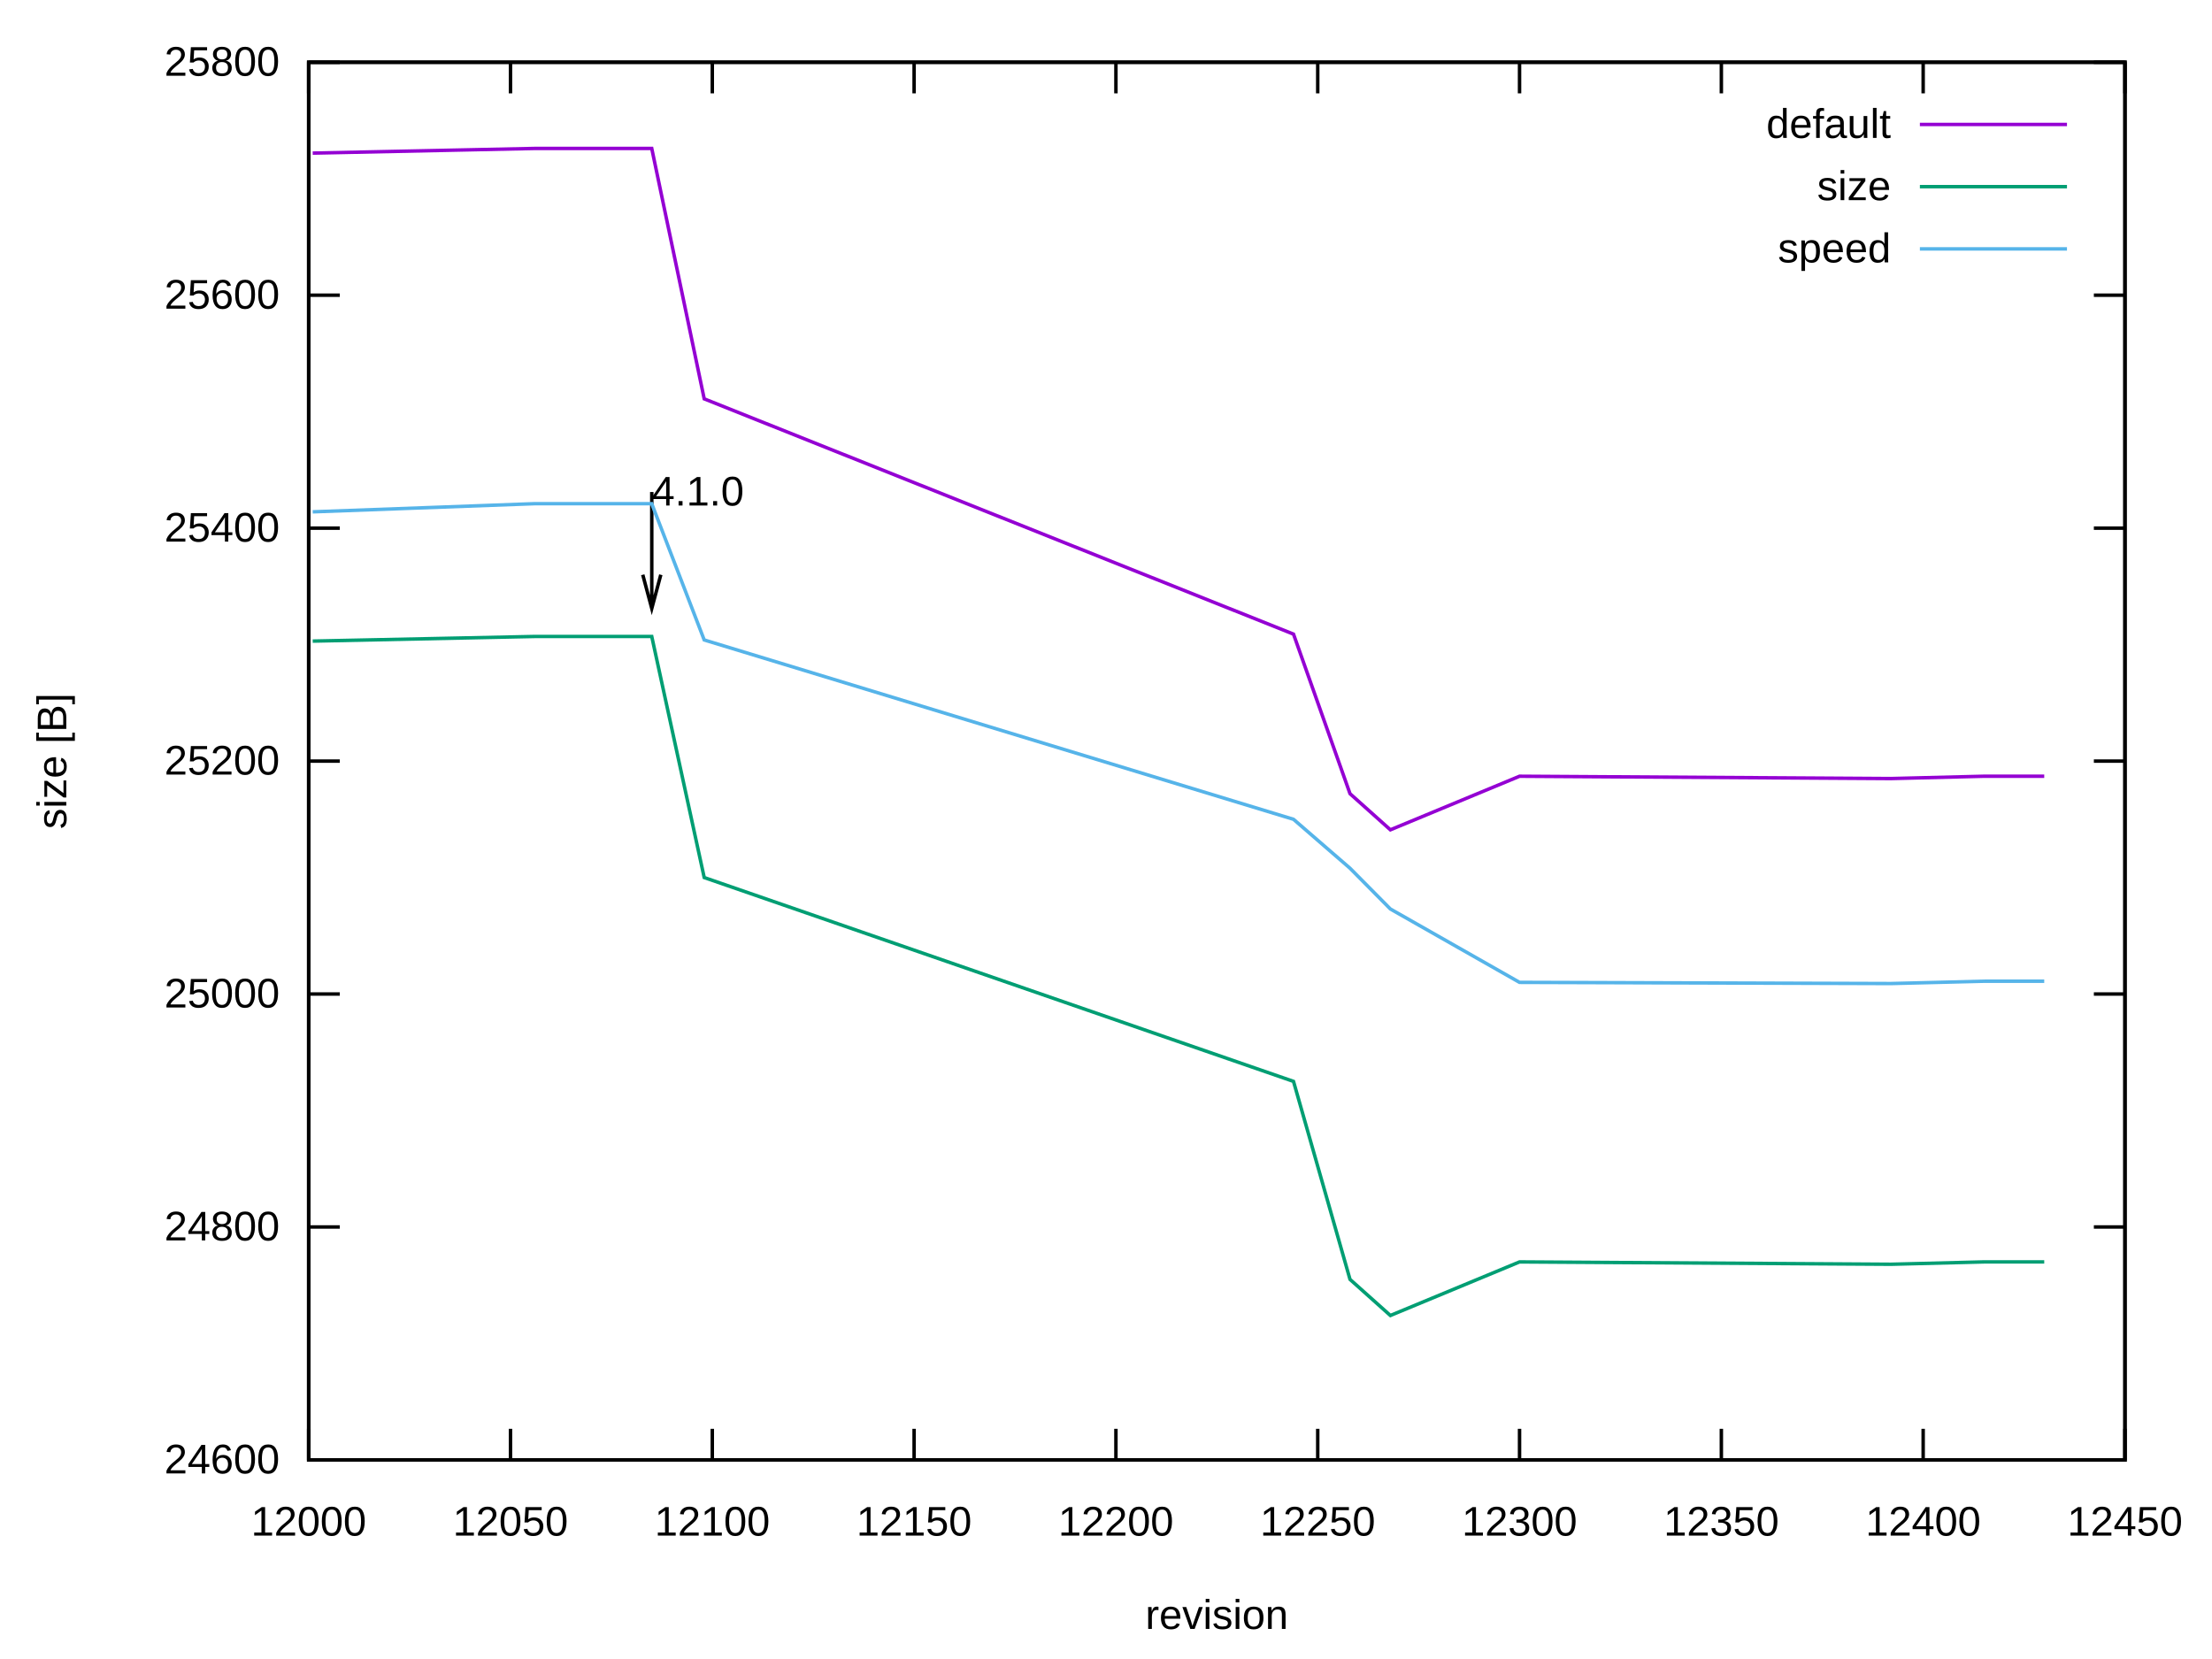
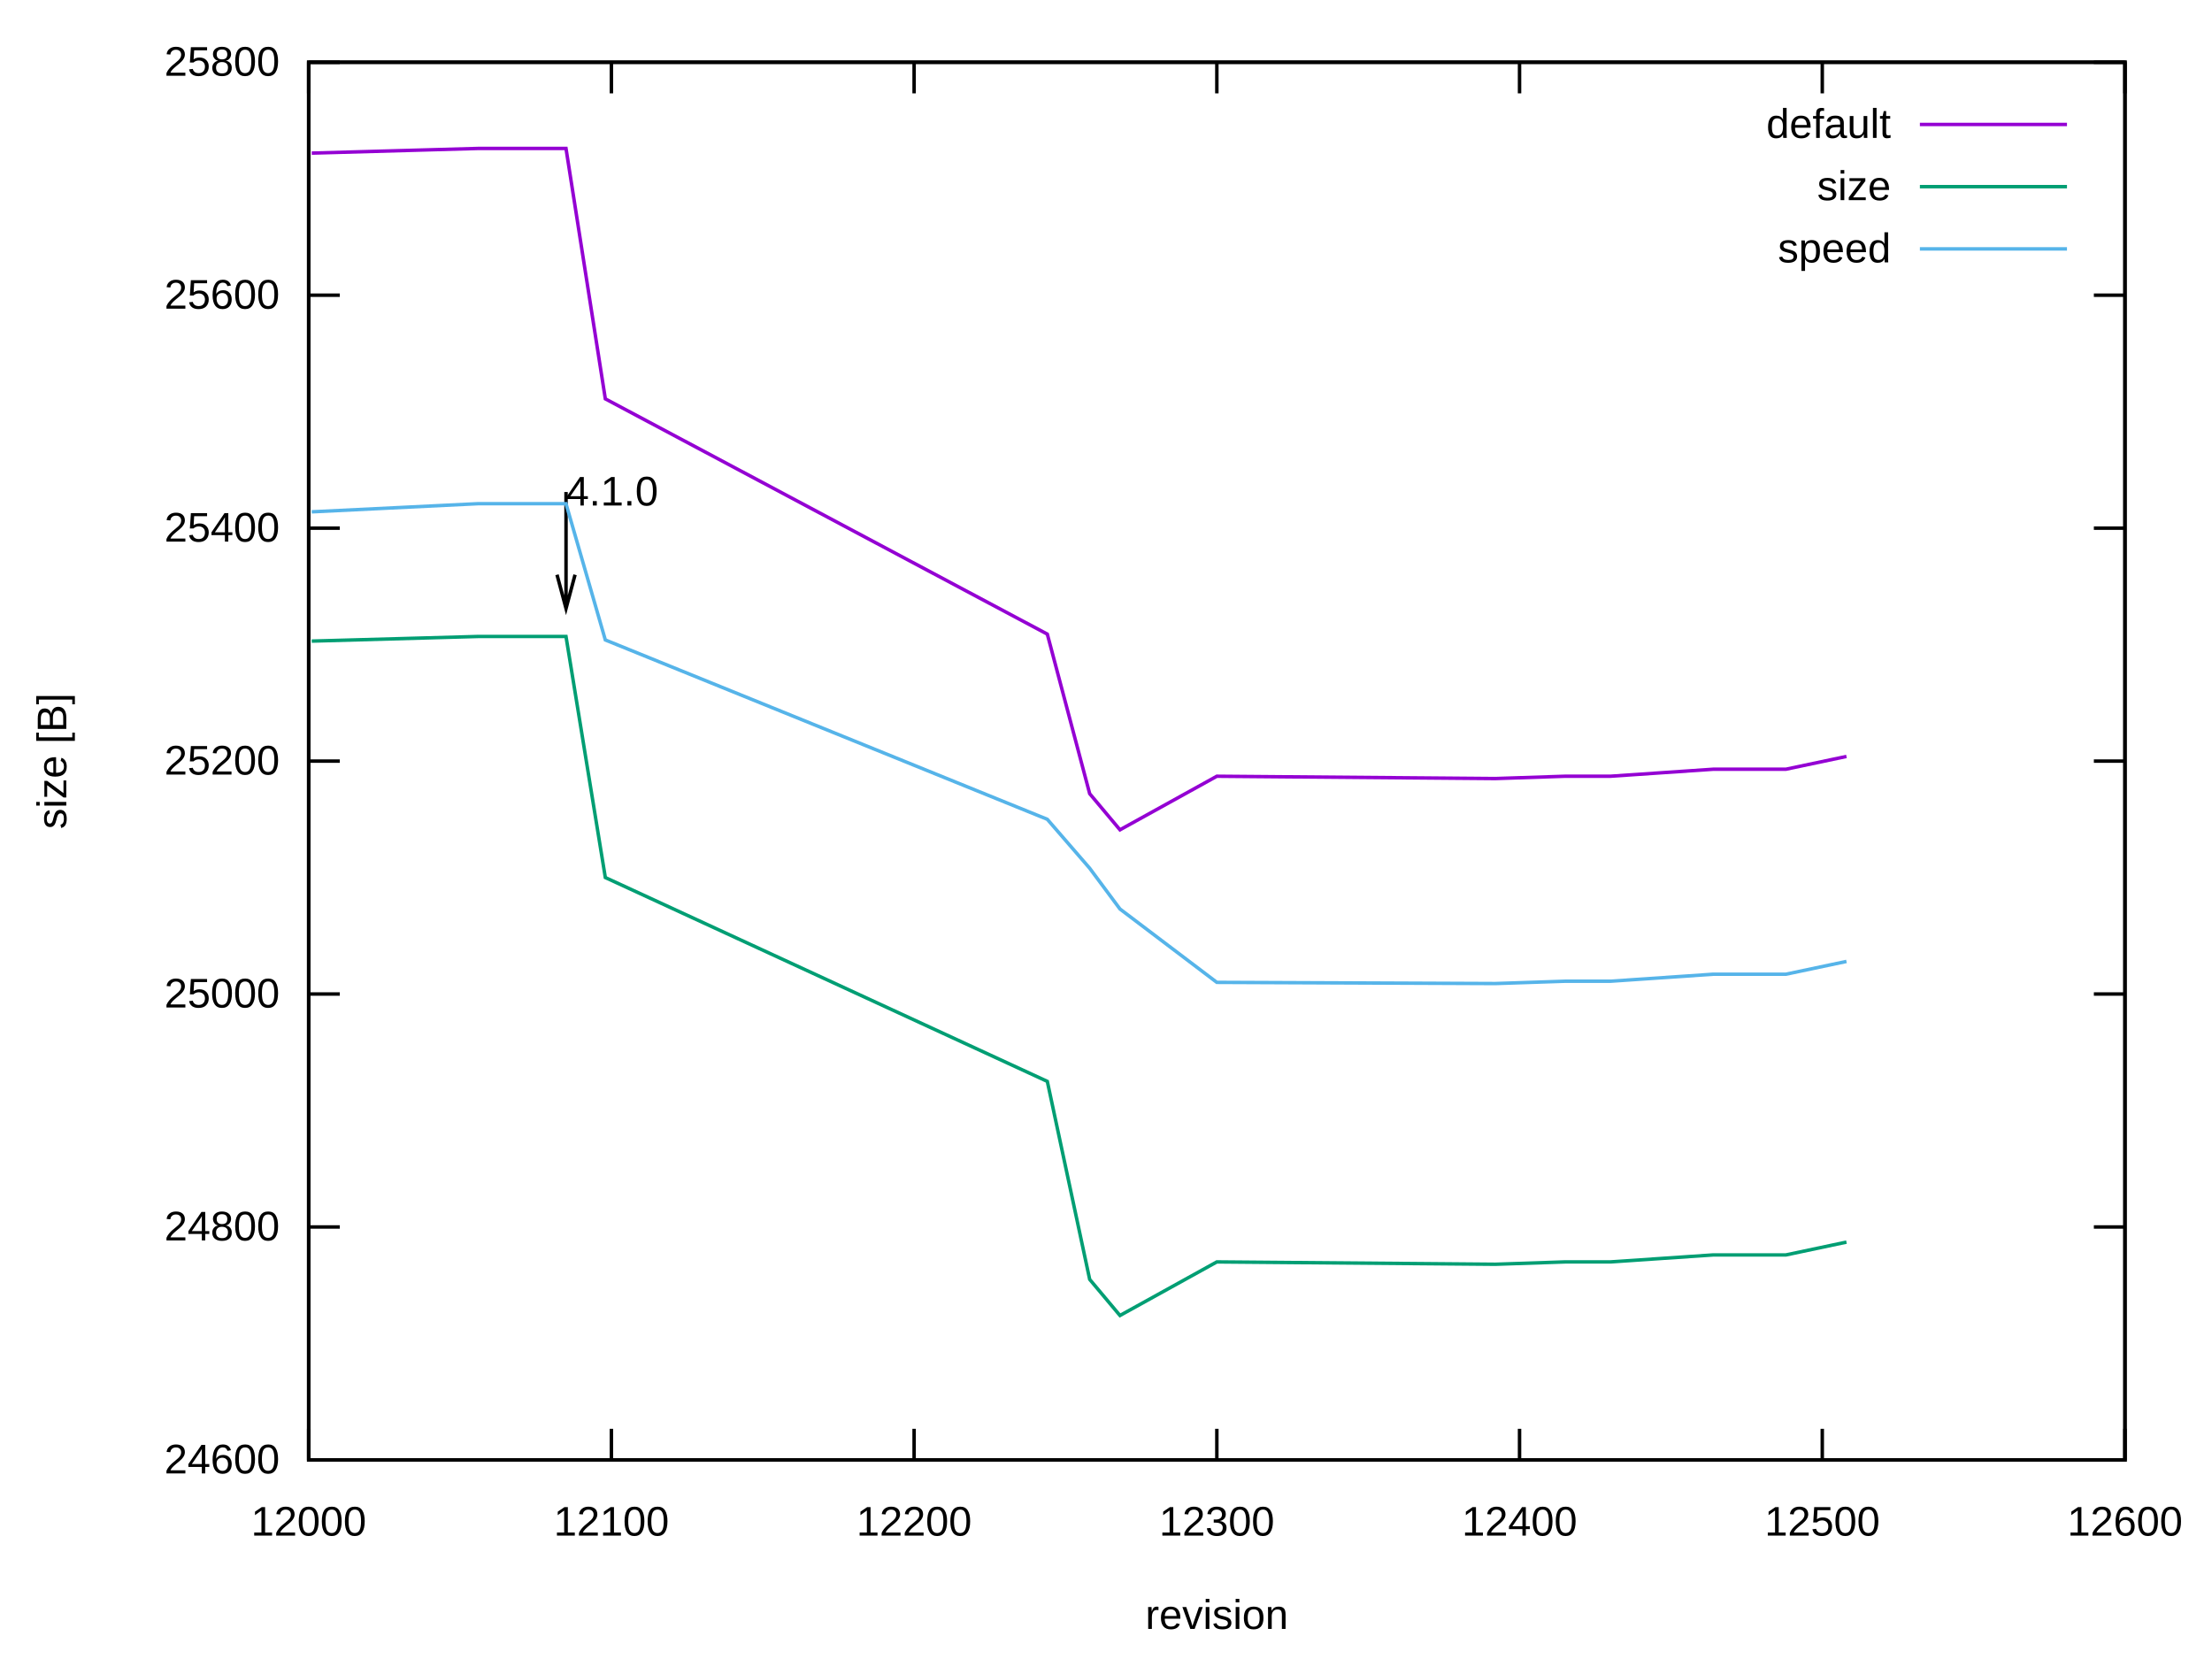
<svg xmlns="http://www.w3.org/2000/svg" xmlns:xlink="http://www.w3.org/1999/xlink" width="640" height="480" viewBox="0 0 640 480">
  <g id="gnuplot_canvas">
    <rect x="0" y="0" width="640" height="480" fill="none" />
    <defs>
      <circle id="gpDot" r="0.5" stroke-width="0.5" stroke="currentColor" />
      <path id="gpPt0" stroke-width="0.222" stroke="currentColor" d="M-1,0 h2 M0,-1 v2" />
      <path id="gpPt1" stroke-width="0.222" stroke="currentColor" d="M-1,-1 L1,1 M1,-1 L-1,1" />
      <path id="gpPt2" stroke-width="0.222" stroke="currentColor" d="M-1,0 L1,0 M0,-1 L0,1 M-1,-1 L1,1 M-1,1 L1,-1" />
      <rect id="gpPt3" stroke-width="0.222" stroke="currentColor" x="-1" y="-1" width="2" height="2" />
      <rect id="gpPt4" stroke-width="0.222" stroke="currentColor" fill="currentColor" x="-1" y="-1" width="2" height="2" />
      <circle id="gpPt5" stroke-width="0.222" stroke="currentColor" cx="0" cy="0" r="1" />
      <use xlink:href="#gpPt5" id="gpPt6" fill="currentColor" stroke="none" />
      <path id="gpPt7" stroke-width="0.222" stroke="currentColor" d="M0,-1.33 L-1.33,0.67 L1.33,0.67 z" />
      <use xlink:href="#gpPt7" id="gpPt8" fill="currentColor" stroke="none" />
      <use xlink:href="#gpPt7" id="gpPt9" stroke="currentColor" transform="rotate(180)" />
      <use xlink:href="#gpPt9" id="gpPt10" fill="currentColor" stroke="none" />
      <use xlink:href="#gpPt3" id="gpPt11" stroke="currentColor" transform="rotate(45)" />
      <use xlink:href="#gpPt11" id="gpPt12" fill="currentColor" stroke="none" />
      <path id="gpPt13" stroke-width="0.222" stroke="currentColor" d="M0,1.330 L1.265,0.411 L0.782,-1.067 L-0.782,-1.076 L-1.265,0.411 z" />
      <use xlink:href="#gpPt13" id="gpPt14" fill="currentColor" stroke="none" />
      <filter id="textbox" filterUnits="objectBoundingBox" x="0" y="0" height="1" width="1">
        <feFlood flood-color="white" flood-opacity="1" result="bgnd" />
        <feComposite in="SourceGraphic" in2="bgnd" operator="atop" />
      </filter>
      <filter id="greybox" filterUnits="objectBoundingBox" x="0" y="0" height="1" width="1">
        <feFlood flood-color="lightgrey" flood-opacity="1" result="grey" />
        <feComposite in="SourceGraphic" in2="grey" operator="atop" />
      </filter>
    </defs>
    <g fill="none" color="white" stroke="currentColor" stroke-width="1.00" stroke-linecap="butt" stroke-linejoin="miter">
</g>
    <g fill="none" color="black" stroke="currentColor" stroke-width="1.00" stroke-linecap="butt" stroke-linejoin="miter">
      <path stroke="black" d="M89.31,422.40 L98.31,422.40 M614.82,422.40 L605.82,422.40  " />
      <g transform="translate(80.92,426.30)" stroke="none" fill="black" font-family="Arial" font-size="12.00" text-anchor="end">
        <text>
          <tspan font-family="Arial"> 24600</tspan>
        </text>
      </g>
    </g>
    <g fill="none" color="black" stroke="currentColor" stroke-width="1.00" stroke-linecap="butt" stroke-linejoin="miter">
      <path stroke="black" d="M89.31,355.00 L98.31,355.00 M614.82,355.00 L605.82,355.00  " />
      <g transform="translate(80.92,358.90)" stroke="none" fill="black" font-family="Arial" font-size="12.00" text-anchor="end">
        <text>
          <tspan font-family="Arial"> 24800</tspan>
        </text>
      </g>
    </g>
    <g fill="none" color="black" stroke="currentColor" stroke-width="1.00" stroke-linecap="butt" stroke-linejoin="miter">
      <path stroke="black" d="M89.31,287.60 L98.31,287.60 M614.82,287.60 L605.82,287.60  " />
      <g transform="translate(80.92,291.50)" stroke="none" fill="black" font-family="Arial" font-size="12.00" text-anchor="end">
        <text>
          <tspan font-family="Arial"> 25000</tspan>
        </text>
      </g>
    </g>
    <g fill="none" color="black" stroke="currentColor" stroke-width="1.00" stroke-linecap="butt" stroke-linejoin="miter">
      <path stroke="black" d="M89.31,220.21 L98.31,220.21 M614.82,220.21 L605.82,220.21  " />
      <g transform="translate(80.92,224.11)" stroke="none" fill="black" font-family="Arial" font-size="12.00" text-anchor="end">
        <text>
          <tspan font-family="Arial"> 25200</tspan>
        </text>
      </g>
    </g>
    <g fill="none" color="black" stroke="currentColor" stroke-width="1.00" stroke-linecap="butt" stroke-linejoin="miter">
      <path stroke="black" d="M89.31,152.81 L98.31,152.81 M614.82,152.81 L605.82,152.81  " />
      <g transform="translate(80.92,156.71)" stroke="none" fill="black" font-family="Arial" font-size="12.00" text-anchor="end">
        <text>
          <tspan font-family="Arial"> 25400</tspan>
        </text>
      </g>
    </g>
    <g fill="none" color="black" stroke="currentColor" stroke-width="1.00" stroke-linecap="butt" stroke-linejoin="miter">
      <path stroke="black" d="M89.31,85.41 L98.31,85.41 M614.82,85.41 L605.82,85.41  " />
      <g transform="translate(80.92,89.31)" stroke="none" fill="black" font-family="Arial" font-size="12.00" text-anchor="end">
        <text>
          <tspan font-family="Arial"> 25600</tspan>
        </text>
      </g>
    </g>
    <g fill="none" color="black" stroke="currentColor" stroke-width="1.00" stroke-linecap="butt" stroke-linejoin="miter">
      <path stroke="black" d="M89.31,18.01 L98.31,18.01 M614.82,18.01 L605.82,18.01  " />
      <g transform="translate(80.92,21.91)" stroke="none" fill="black" font-family="Arial" font-size="12.00" text-anchor="end">
        <text>
          <tspan font-family="Arial"> 25800</tspan>
        </text>
      </g>
    </g>
    <g fill="none" color="black" stroke="currentColor" stroke-width="1.00" stroke-linecap="butt" stroke-linejoin="miter">
      <path stroke="black" d="M89.31,422.40 L89.31,413.40 M89.31,18.01 L89.31,27.01  " />
      <g transform="translate(89.31,444.30)" stroke="none" fill="black" font-family="Arial" font-size="12.00" text-anchor="middle">
        <text>
          <tspan font-family="Arial"> 12000</tspan>
        </text>
      </g>
    </g>
    <g fill="none" color="black" stroke="currentColor" stroke-width="1.00" stroke-linecap="butt" stroke-linejoin="miter">
-       <path stroke="black" d="M147.70,422.40 L147.70,413.40 M147.70,18.01 L147.70,27.01  " />
-       <g transform="translate(147.70,444.30)" stroke="none" fill="black" font-family="Arial" font-size="12.00" text-anchor="middle">
-         <text>
-           <tspan font-family="Arial"> 12050</tspan>
-         </text>
-       </g>
-     </g>
-     <g fill="none" color="black" stroke="currentColor" stroke-width="1.00" stroke-linecap="butt" stroke-linejoin="miter">
-       <path stroke="black" d="M206.09,422.40 L206.09,413.40 M206.09,18.01 L206.09,27.01  " />
-       <g transform="translate(206.09,444.30)" stroke="none" fill="black" font-family="Arial" font-size="12.00" text-anchor="middle">
+       <path stroke="black" d="M176.90,422.40 L176.90,413.40 M176.90,18.01 L176.90,27.01  " />
+       <g transform="translate(176.90,444.30)" stroke="none" fill="black" font-family="Arial" font-size="12.00" text-anchor="middle">
        <text>
          <tspan font-family="Arial"> 12100</tspan>
        </text>
      </g>
    </g>
    <g fill="none" color="black" stroke="currentColor" stroke-width="1.00" stroke-linecap="butt" stroke-linejoin="miter">
      <path stroke="black" d="M264.48,422.40 L264.48,413.40 M264.48,18.01 L264.48,27.01  " />
      <g transform="translate(264.48,444.30)" stroke="none" fill="black" font-family="Arial" font-size="12.00" text-anchor="middle">
        <text>
-           <tspan font-family="Arial"> 12150</tspan>
-         </text>
-       </g>
-     </g>
-     <g fill="none" color="black" stroke="currentColor" stroke-width="1.00" stroke-linecap="butt" stroke-linejoin="miter">
-       <path stroke="black" d="M322.87,422.40 L322.87,413.40 M322.87,18.01 L322.87,27.01  " />
-       <g transform="translate(322.87,444.30)" stroke="none" fill="black" font-family="Arial" font-size="12.00" text-anchor="middle">
-         <text>
          <tspan font-family="Arial"> 12200</tspan>
        </text>
      </g>
    </g>
    <g fill="none" color="black" stroke="currentColor" stroke-width="1.00" stroke-linecap="butt" stroke-linejoin="miter">
-       <path stroke="black" d="M381.26,422.40 L381.26,413.40 M381.26,18.01 L381.26,27.01  " />
-       <g transform="translate(381.26,444.30)" stroke="none" fill="black" font-family="Arial" font-size="12.00" text-anchor="middle">
-         <text>
-           <tspan font-family="Arial"> 12250</tspan>
+       <path stroke="black" d="M352.07,422.40 L352.07,413.40 M352.07,18.01 L352.07,27.01  " />
+       <g transform="translate(352.07,444.30)" stroke="none" fill="black" font-family="Arial" font-size="12.00" text-anchor="middle">
+         <text>
+           <tspan font-family="Arial"> 12300</tspan>
        </text>
      </g>
    </g>
    <g fill="none" color="black" stroke="currentColor" stroke-width="1.00" stroke-linecap="butt" stroke-linejoin="miter">
      <path stroke="black" d="M439.65,422.40 L439.65,413.40 M439.65,18.01 L439.65,27.01  " />
      <g transform="translate(439.65,444.30)" stroke="none" fill="black" font-family="Arial" font-size="12.00" text-anchor="middle">
        <text>
-           <tspan font-family="Arial"> 12300</tspan>
-         </text>
-       </g>
-     </g>
-     <g fill="none" color="black" stroke="currentColor" stroke-width="1.00" stroke-linecap="butt" stroke-linejoin="miter">
-       <path stroke="black" d="M498.04,422.40 L498.04,413.40 M498.04,18.01 L498.04,27.01  " />
-       <g transform="translate(498.04,444.30)" stroke="none" fill="black" font-family="Arial" font-size="12.00" text-anchor="middle">
-         <text>
-           <tspan font-family="Arial"> 12350</tspan>
-         </text>
-       </g>
-     </g>
-     <g fill="none" color="black" stroke="currentColor" stroke-width="1.00" stroke-linecap="butt" stroke-linejoin="miter">
-       <path stroke="black" d="M556.43,422.40 L556.43,413.40 M556.43,18.01 L556.43,27.01  " />
-       <g transform="translate(556.43,444.30)" stroke="none" fill="black" font-family="Arial" font-size="12.00" text-anchor="middle">
-         <text>
          <tspan font-family="Arial"> 12400</tspan>
+         </text>
+       </g>
+     </g>
+     <g fill="none" color="black" stroke="currentColor" stroke-width="1.00" stroke-linecap="butt" stroke-linejoin="miter">
+       <path stroke="black" d="M527.24,422.40 L527.24,413.40 M527.24,18.01 L527.24,27.01  " />
+       <g transform="translate(527.24,444.30)" stroke="none" fill="black" font-family="Arial" font-size="12.00" text-anchor="middle">
+         <text>
+           <tspan font-family="Arial"> 12500</tspan>
        </text>
      </g>
    </g>
    <g fill="none" color="black" stroke="currentColor" stroke-width="1.00" stroke-linecap="butt" stroke-linejoin="miter">
      <path stroke="black" d="M614.82,422.40 L614.82,413.40 M614.82,18.01 L614.82,27.01  " />
      <g transform="translate(614.82,444.30)" stroke="none" fill="black" font-family="Arial" font-size="12.00" text-anchor="middle">
        <text>
-           <tspan font-family="Arial"> 12450</tspan>
+           <tspan font-family="Arial"> 12600</tspan>
        </text>
      </g>
    </g>
    <g fill="none" color="black" stroke="currentColor" stroke-width="1.00" stroke-linecap="butt" stroke-linejoin="miter">
</g>
    <g fill="none" color="black" stroke="currentColor" stroke-width="1.00" stroke-linecap="butt" stroke-linejoin="miter">
      <path stroke="black" d="M89.31,18.01 L89.31,422.40 L614.82,422.40 L614.82,18.01 L89.31,18.01 Z  " />
-       <g transform="translate(188.57,146.26)" stroke="none" fill="black" font-family="Arial" font-size="12.00" text-anchor="start">
+       <g transform="translate(163.76,146.26)" stroke="none" fill="black" font-family="Arial" font-size="12.00" text-anchor="start">
        <text>
          <tspan font-family="Arial">4.1.0</tspan>
        </text>
      </g>
-       <path stroke="black" d="M185.97,166.29 L188.58,176.05 L191.19,166.29 M188.58,142.35 L188.58,176.05  " />
+       <path stroke="black" d="M161.16,166.29 L163.77,176.05 L166.38,166.29 M163.77,142.35 L163.77,176.05  " />
    </g>
    <g fill="none" color="black" stroke="currentColor" stroke-width="1.00" stroke-linecap="butt" stroke-linejoin="miter">
      <g transform="translate(19.18,220.21) rotate(270)" stroke="none" fill="black" font-family="Arial" font-size="12.00" text-anchor="middle">
        <text>
          <tspan font-family="Arial">size [B]</tspan>
        </text>
      </g>
    </g>
    <g fill="none" color="black" stroke="currentColor" stroke-width="1.00" stroke-linecap="butt" stroke-linejoin="miter">
      <g transform="translate(352.06,471.30)" stroke="none" fill="black" font-family="Arial" font-size="12.00" text-anchor="middle">
        <text>
          <tspan font-family="Arial">revision</tspan>
        </text>
      </g>
    </g>
    <g fill="none" color="black" stroke="currentColor" stroke-width="1.00" stroke-linecap="butt" stroke-linejoin="miter">
</g>
    <g id="gnuplot_plot_1">
      <g fill="none" color="black" stroke="currentColor" stroke-width="1.00" stroke-linecap="butt" stroke-linejoin="miter">
        <g transform="translate(547.09,39.91)" stroke="none" fill="black" font-family="Arial" font-size="12.00" text-anchor="end">
          <text>
            <tspan font-family="Arial">default</tspan>
          </text>
        </g>
      </g>
      <g fill="none" color="black" stroke="currentColor" stroke-width="1.00" stroke-linecap="butt" stroke-linejoin="miter">
-         <path stroke="rgb(148,   0, 211)" d="M555.48,36.01 L598.04,36.01 M90.48,44.30 L154.71,42.95 L188.57,42.95 L203.75,115.40 L374.25,183.47 L390.60,229.64   L402.28,240.09 L439.65,224.59 L547.09,225.26 L573.95,224.59 L591.46,224.59  " />
+         <path stroke="rgb(148,   0, 211)" d="M555.48,36.01 L598.04,36.01 M90.19,44.30 L138.36,42.95 L163.76,42.95 L175.14,115.40 L303.02,183.47 L315.28,229.64   L324.04,240.09 L352.07,224.59 L432.64,225.26 L452.79,224.59 L465.93,224.59 L495.70,222.56 L516.72,222.56 L534.24,218.86    " />
      </g>
    </g>
    <g id="gnuplot_plot_2">
      <g fill="none" color="black" stroke="currentColor" stroke-width="1.00" stroke-linecap="butt" stroke-linejoin="miter">
        <g transform="translate(547.09,57.91)" stroke="none" fill="black" font-family="Arial" font-size="12.00" text-anchor="end">
          <text>
            <tspan font-family="Arial">size</tspan>
          </text>
        </g>
      </g>
      <g fill="none" color="black" stroke="currentColor" stroke-width="1.00" stroke-linecap="butt" stroke-linejoin="miter">
-         <path stroke="rgb(  0, 158, 115)" d="M555.48,54.01 L598.04,54.01 M90.48,185.49 L154.71,184.15 L188.57,184.15 L203.75,253.90 L374.25,312.88 L390.60,370.17   L402.28,380.61 L439.65,365.11 L547.09,365.79 L573.95,365.11 L591.46,365.11  " />
+         <path stroke="rgb(  0, 158, 115)" d="M555.48,54.01 L598.04,54.01 M90.19,185.49 L138.36,184.15 L163.76,184.15 L175.14,253.90 L303.02,312.88 L315.28,370.17   L324.04,380.61 L352.07,365.11 L432.64,365.79 L452.79,365.11 L465.93,365.11 L495.70,363.09 L516.72,363.09 L534.24,359.38    " />
      </g>
    </g>
    <g id="gnuplot_plot_3">
      <g fill="none" color="black" stroke="currentColor" stroke-width="1.00" stroke-linecap="butt" stroke-linejoin="miter">
        <g transform="translate(547.09,75.91)" stroke="none" fill="black" font-family="Arial" font-size="12.00" text-anchor="end">
          <text>
            <tspan font-family="Arial">speed</tspan>
          </text>
        </g>
      </g>
      <g fill="none" color="black" stroke="currentColor" stroke-width="1.00" stroke-linecap="butt" stroke-linejoin="miter">
-         <path stroke="rgb( 86, 180, 233)" d="M555.48,72.01 L598.04,72.01 M90.48,148.09 L154.71,145.73 L188.57,145.73 L203.75,185.16 L374.25,237.05 L390.60,251.21   L402.28,263.00 L439.65,284.23 L547.09,284.57 L573.95,283.90 L591.46,283.90  " />
+         <path stroke="rgb( 86, 180, 233)" d="M555.48,72.01 L598.04,72.01 M90.19,148.09 L138.36,145.73 L163.76,145.73 L175.14,185.16 L303.02,237.05 L315.28,251.21   L324.04,263.00 L352.07,284.23 L432.64,284.57 L452.79,283.90 L465.93,283.90 L495.70,281.87 L516.72,281.87 L534.24,278.17    " />
      </g>
    </g>
    <g fill="none" color="white" stroke="rgb( 86, 180, 233)" stroke-width="2.00" stroke-linecap="butt" stroke-linejoin="miter">
</g>
    <g fill="none" color="black" stroke="currentColor" stroke-width="2.00" stroke-linecap="butt" stroke-linejoin="miter">
</g>
    <g fill="none" color="black" stroke="black" stroke-width="1.00" stroke-linecap="butt" stroke-linejoin="miter">
</g>
    <g fill="none" color="black" stroke="currentColor" stroke-width="1.00" stroke-linecap="butt" stroke-linejoin="miter">
      <path stroke="black" d="M89.31,18.01 L89.31,422.40 L614.82,422.40 L614.82,18.01 L89.31,18.01 Z  " />
    </g>
    <g fill="none" color="black" stroke="currentColor" stroke-width="1.00" stroke-linecap="butt" stroke-linejoin="miter">
</g>
  </g>
</svg>
